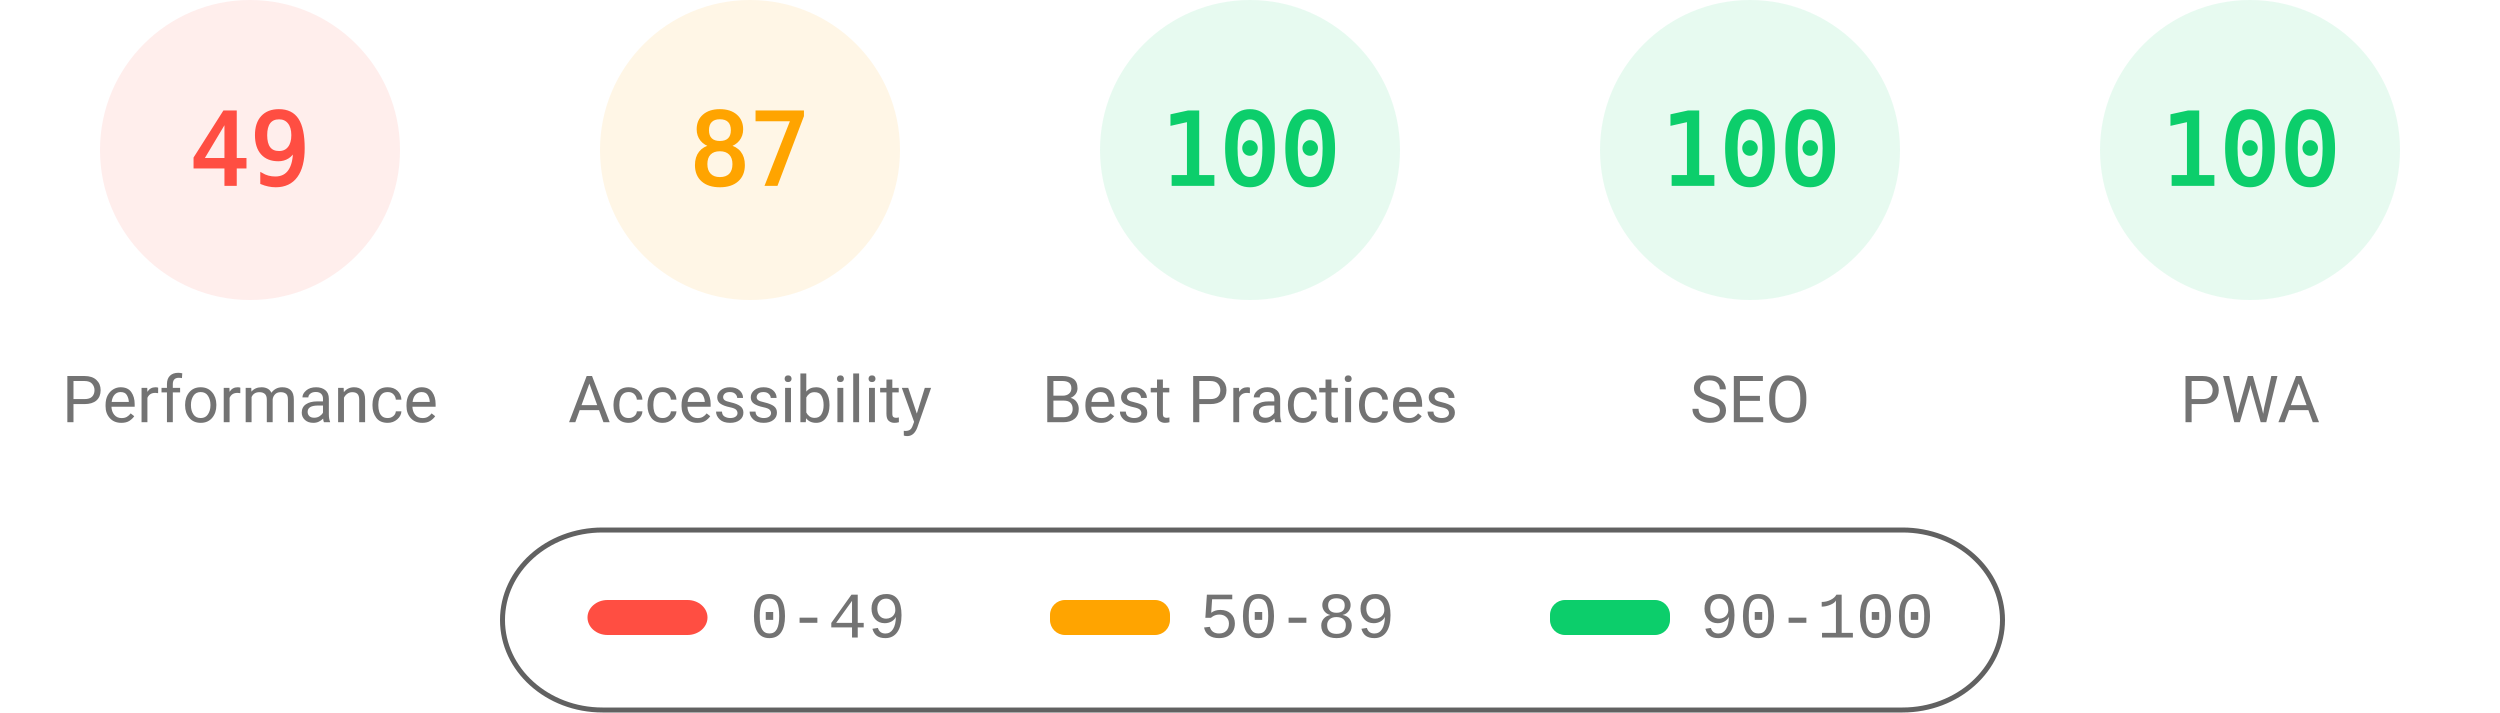
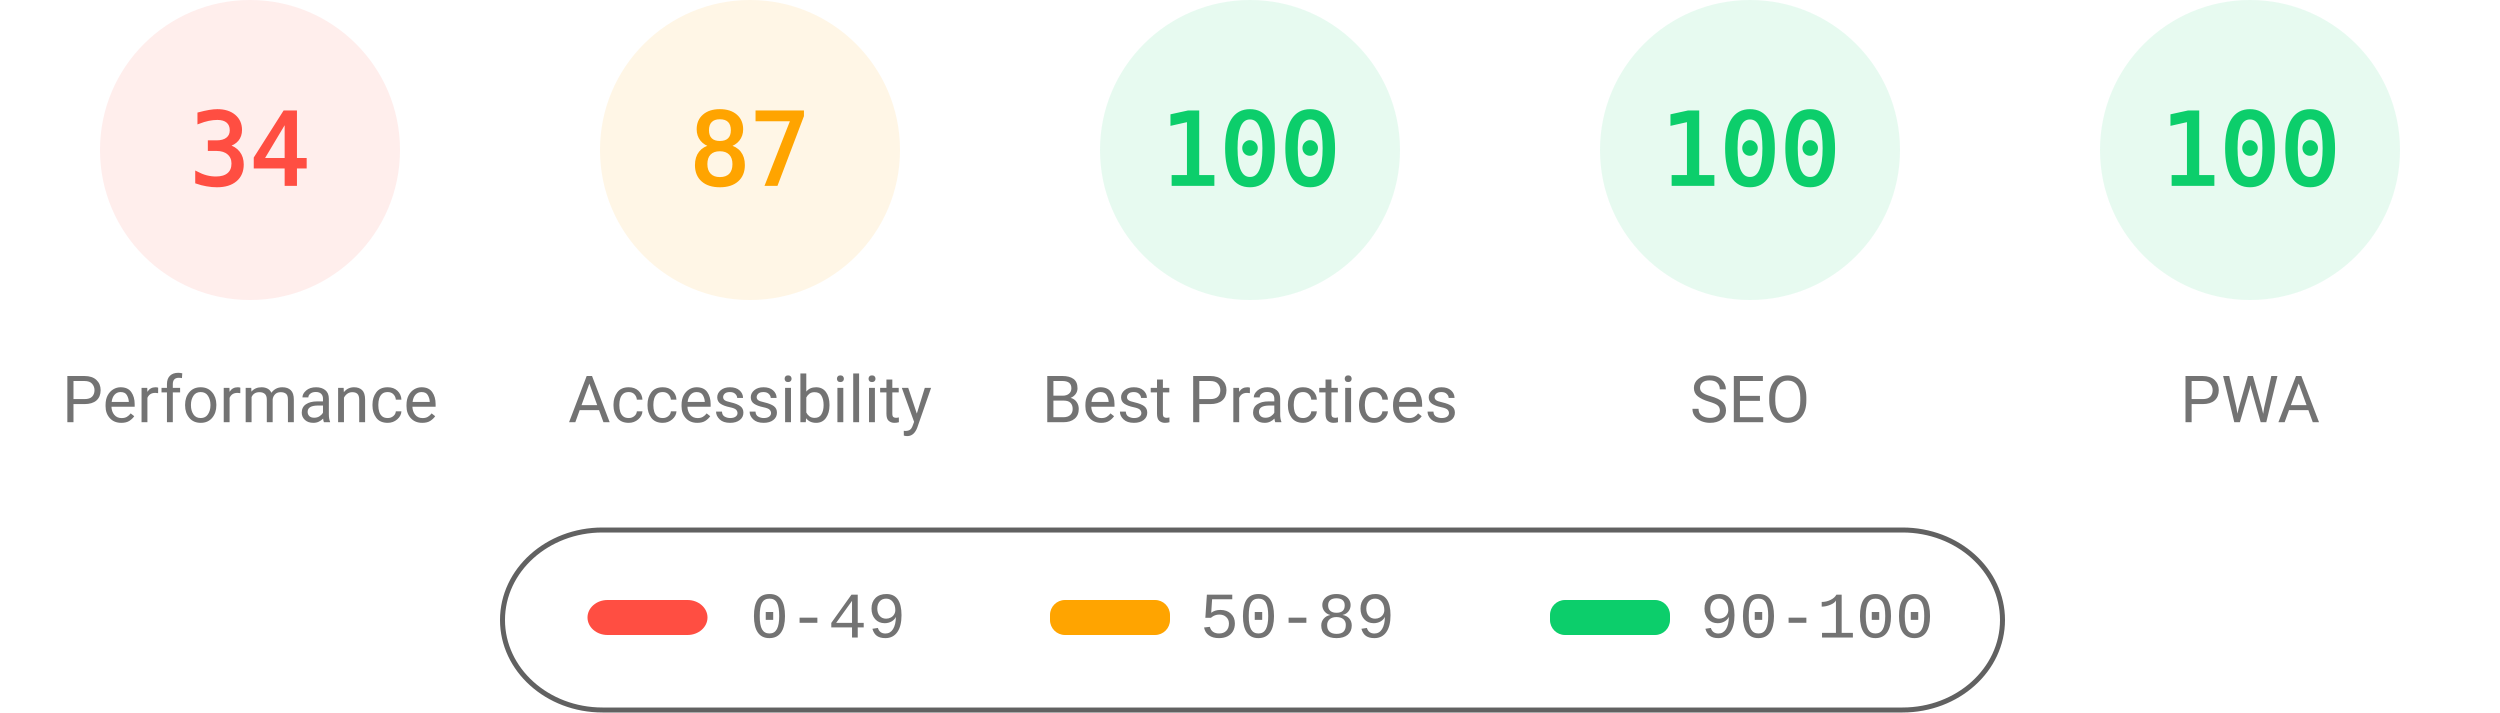
<svg xmlns="http://www.w3.org/2000/svg" fill="none" width="1000" height="285">
  <style>.gauge-base{opacity:.1}.gauge-arc{fill:none;animation-delay:250ms;stroke-linecap:round;transform:rotate(-90deg);transform-origin:100px 60px;animation:load-gauge 1s ease forwards}.guage-text{font-size:40px;font-family:monospace;text-align:center}.guage-red{color:#ff4e42;fill:#ff4e42;stroke:#ff4e42}.guage-orange{color:#ffa400;fill:#ffa400;stroke:#ffa400}.guage-green{color:#0cce6b;fill:#0cce6b;stroke:#0cce6b}.guage-undefined{color:#5c5c5c;fill:#5c5c5c;stroke:#5c5c5c}.guage-title{color:#737373;fill:#737373;stroke:none;font-size:26px;line-height:26px;font-family:Roboto,Halvetica,Arial,sans-serif}@keyframes load-gauge{from{stroke-dasharray:0 352.858}}</style>
  <svg class="guage-div guage-perf guage-red" viewBox="0 0 200 200" width="200" height="200">
    <circle class="gauge-base" r="56" cx="100" cy="60" stroke-width="8" />
-     <circle class="gauge-arc guage-arc-1" r="56" cx="100" cy="60" stroke-width="8" style="stroke-dasharray:172.41,351.858" />
-     <text class="guage-text" x="100" y="60" alignment-baseline="central" dominant-baseline="central" text-anchor="middle">49</text>
+     <circle class="gauge-arc guage-arc-1" r="56" cx="100" cy="60" stroke-width="8" style="stroke-dasharray:119.632,351.858" />
+     <text class="guage-text" x="100" y="60" alignment-baseline="central" dominant-baseline="central" text-anchor="middle">34</text>
    <text class="guage-title" x="100" y="160" alignment-baseline="central" dominant-baseline="central" text-anchor="middle">Performance</text>
  </svg>
  <svg class="guage-div guage-acc guage-orange" viewBox="0 0 200 200" width="200" height="200" x="200">
    <circle class="gauge-base" r="56" cx="100" cy="60" stroke-width="8" />
    <circle class="gauge-arc guage-arc-2" r="56" cx="100" cy="60" stroke-width="8" style="stroke-dasharray:306.116,351.858" />
    <text class="guage-text" x="100" y="60" alignment-baseline="central" dominant-baseline="central" text-anchor="middle">87</text>
    <text class="guage-title" x="100" y="160" alignment-baseline="central" dominant-baseline="central" text-anchor="middle">Accessibility</text>
  </svg>
  <svg class="guage-div guage-best guage-green" viewBox="0 0 200 200" width="200" height="200" x="400">
    <circle class="gauge-base" r="56" cx="100" cy="60" stroke-width="8" />
    <circle class="gauge-arc guage-arc-3" r="56" cx="100" cy="60" stroke-width="8" style="stroke-dasharray:351.858,351.858" />
    <text class="guage-text" x="100" y="60" alignment-baseline="central" dominant-baseline="central" text-anchor="middle">100</text>
    <text class="guage-title" x="100" y="160" alignment-baseline="central" dominant-baseline="central" text-anchor="middle">Best Practices</text>
  </svg>
  <svg class="guage-div guage-seo guage-green" viewBox="0 0 200 200" width="200" height="200" x="600">
    <circle class="gauge-base" r="56" cx="100" cy="60" stroke-width="8" />
    <circle class="gauge-arc guage-arc-4" r="56" cx="100" cy="60" stroke-width="8" style="stroke-dasharray:351.858,351.858" />
    <text class="guage-text" x="100" y="60" alignment-baseline="central" dominant-baseline="central" text-anchor="middle">100</text>
    <text class="guage-title" x="100" y="160" alignment-baseline="central" dominant-baseline="central" text-anchor="middle">SEO</text>
  </svg>
  <svg class="guage-div guage-pwa guage-green" viewBox="0 0 200 200" width="200" height="200" x="800">
    <circle class="gauge-base" r="56" cx="100" cy="60" stroke-width="8" />
    <circle class="gauge-arc guage-arc-4" r="56" cx="100" cy="60" stroke-width="8" style="stroke-dasharray:351.858,351.858" />
    <text class="guage-text" x="100" y="60" alignment-baseline="central" dominant-baseline="central" text-anchor="middle">100</text>
    <text class="guage-title" x="100" y="160" alignment-baseline="central" dominant-baseline="central" text-anchor="middle">PWA</text>
  </svg>
  <svg width="604" height="76" x="200" y="210">
    <path fill="none" id="canvas_background" d="M-1-1h604v80H-1z" />
    <rect fill-opacity="0" stroke="#616161" stroke-width="2" rx="40" id="svg_2" height="72" width="600" y="2" x="1" fill="#000" />
    <rect stroke="#000" rx="8" id="svg_3" height="14" width="48" y="30" x="35" stroke-opacity="null" stroke-width="0" fill="#ff4e42" />
    <rect stroke="#000" rx="6" id="svg_4" height="14" width="48" y="30" x="220" stroke-opacity="null" stroke-width="0" fill="#ffa400" />
    <rect stroke="#000" rx="6" id="svg_5" height="14" width="48" y="30" x="420" stroke-opacity="null" stroke-width="0" fill="#0cce6b" />
    <text xml:space="preserve" text-anchor="start" font-family="'Courier New', Courier, monospace" font-size="26" id="svg_6" y="45" x="100" stroke-opacity="null" stroke-width="0" stroke="#000" fill="#737373">0-49</text>
    <text xml:space="preserve" text-anchor="start" font-family="'Courier New', Courier, monospace" font-size="26" id="svg_7" y="45" x="280" stroke-opacity="null" stroke-width="0" stroke="#000" fill="#737373">50-89</text>
    <text xml:space="preserve" text-anchor="start" font-family="'Courier New', Courier, monospace" font-size="26" id="svg_8" y="45" x="480" stroke-opacity="null" stroke-width="0" stroke="#000" fill="#737373">90-100</text>
  </svg>
</svg>
